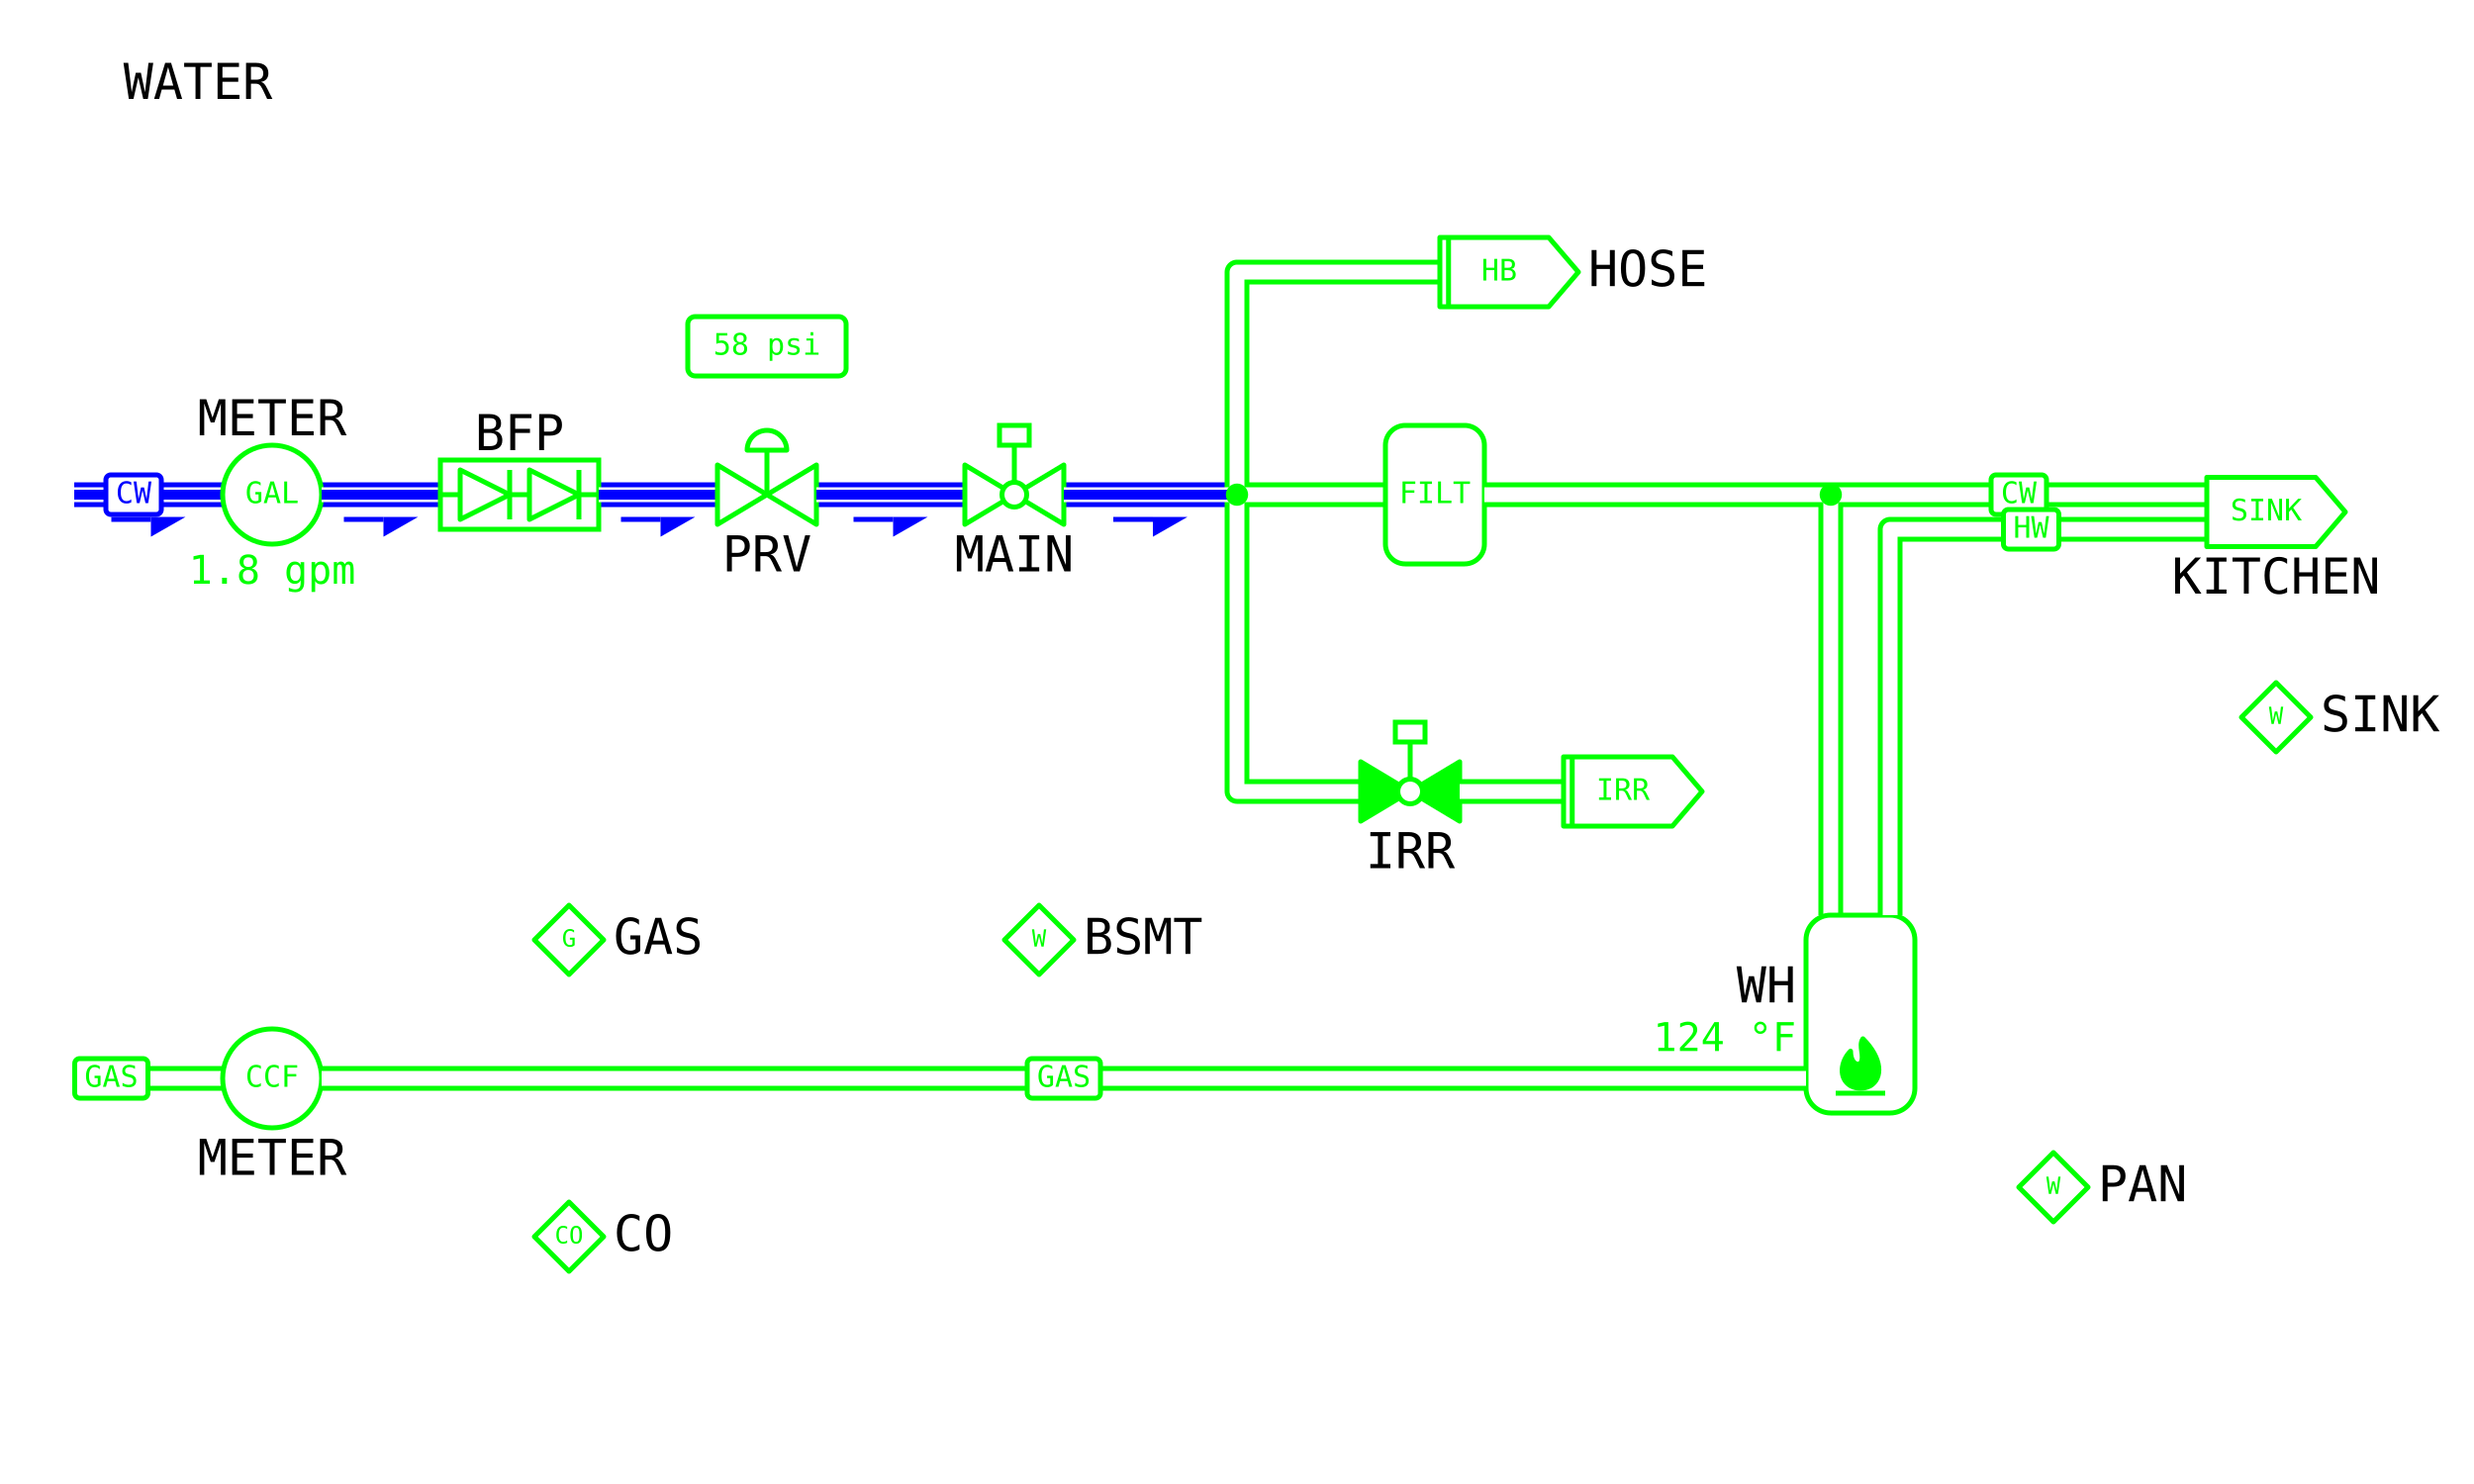
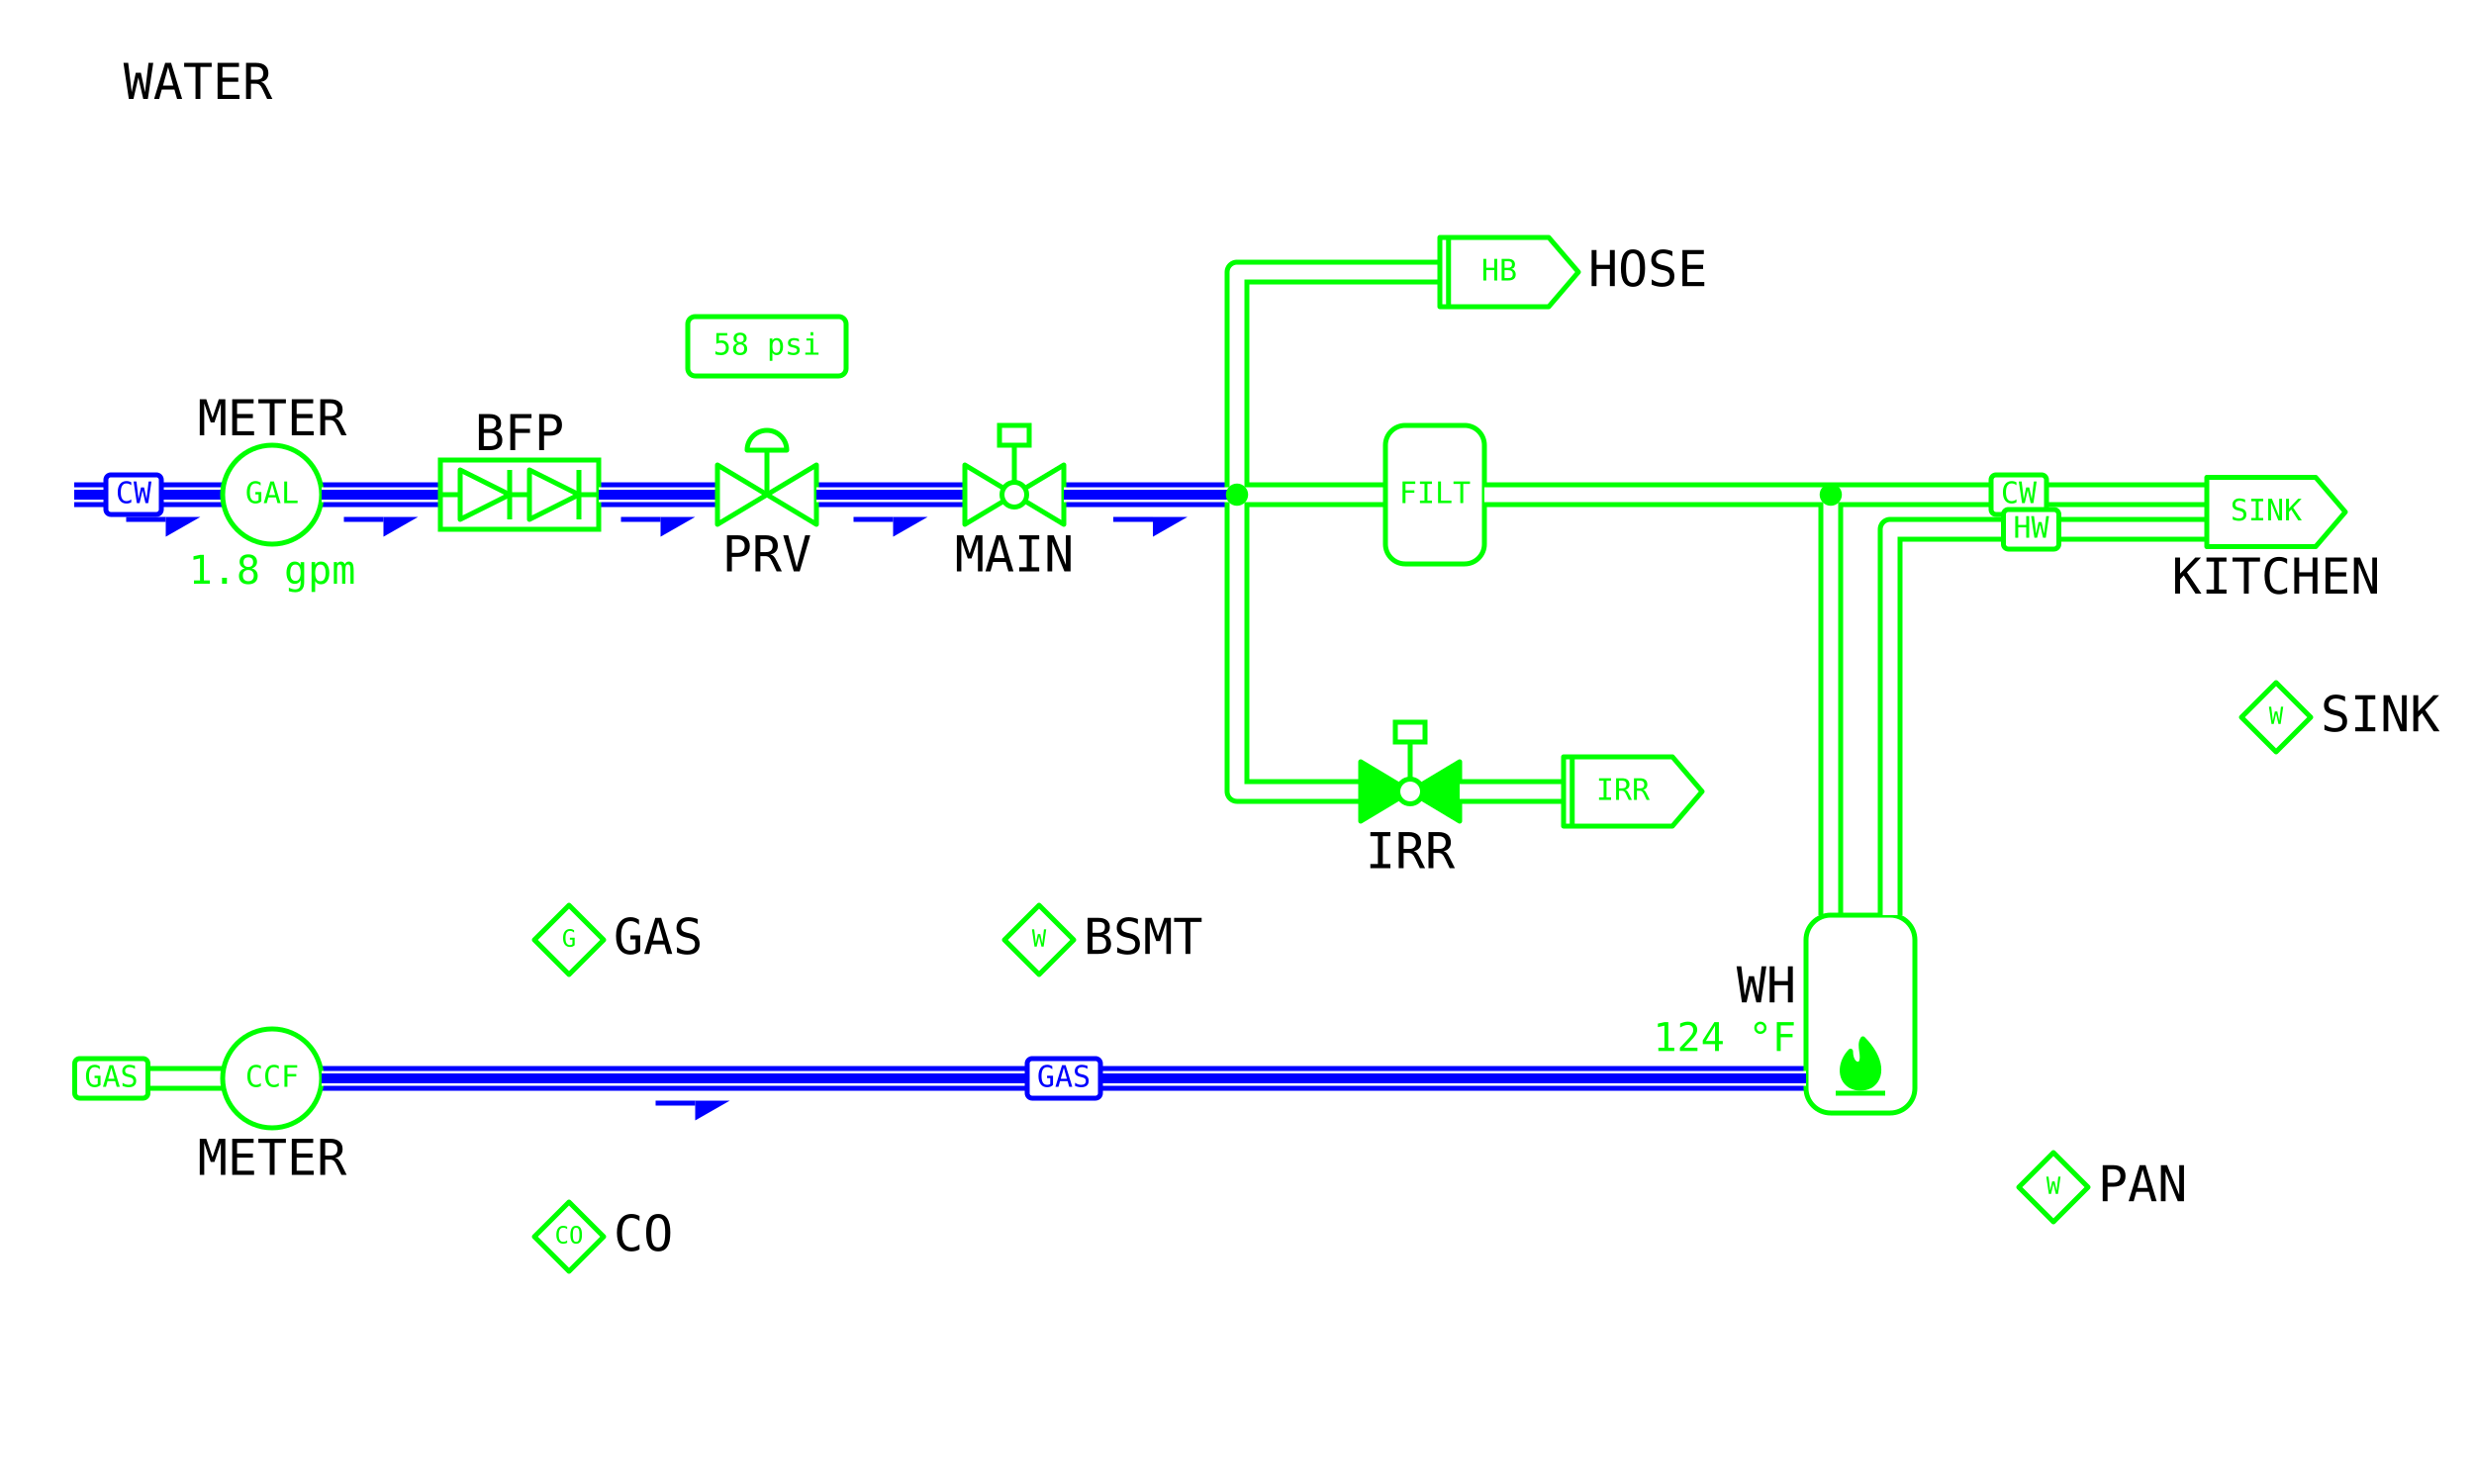
<svg xmlns="http://www.w3.org/2000/svg" viewBox="0 0 1000 600" width="1280" height="768" data-page="water" data-theme="eink_color">
  <rect x="0" y="0" width="1000" height="600" fill="#ffffff" />
  <g id="casings">
    <g data-for="service">
      <polyline points="30,200 90,200" fill="none" stroke="#0000ff" stroke-width="10" stroke-linejoin="round" />
    </g>
    <g data-for="to_bfp">
      <polyline points="130,200 178,200" fill="none" stroke="#0000ff" stroke-width="10" stroke-linejoin="round" />
    </g>
    <g data-for="to_prv">
      <polyline points="242,200 290,200" fill="none" stroke="#0000ff" stroke-width="10" stroke-linejoin="round" />
    </g>
    <g data-for="to_main">
      <polyline points="330,200 390,200" fill="none" stroke="#0000ff" stroke-width="10" stroke-linejoin="round" />
    </g>
    <g data-for="to_branch">
      <polyline points="430,200 500,200" fill="none" stroke="#0000ff" stroke-width="10" stroke-linejoin="round" />
    </g>
    <g data-for="to_hose">
      <polyline points="500,200 500,110 582,110" fill="none" stroke="#00ff00" stroke-width="10" stroke-linejoin="round" />
    </g>
    <g data-for="to_irrigation">
      <polyline points="500,200 500,320 550,320" fill="none" stroke="#00ff00" stroke-width="10" stroke-linejoin="round" />
    </g>
    <g data-for="to_zones">
      <polyline points="590,320 632,320" fill="none" stroke="#00ff00" stroke-width="10" stroke-linejoin="round" />
    </g>
    <g data-for="to_filter">
      <polyline points="500,200 560,200" fill="none" stroke="#00ff00" stroke-width="10" stroke-linejoin="round" />
    </g>
    <g data-for="to_house">
      <polyline points="600,200 740,200" fill="none" stroke="#00ff00" stroke-width="10" stroke-linejoin="round" />
    </g>
    <g data-for="to_heater">
      <polyline points="740,200 740,370" fill="none" stroke="#00ff00" stroke-width="10" stroke-linejoin="round" />
    </g>
    <g data-for="to_sink_cold">
      <polyline points="740,200 892,200" fill="none" stroke="#00ff00" stroke-width="10" stroke-linejoin="round" />
    </g>
    <g data-for="to_sink_hot">
      <polyline points="764,370 764,214 892,214" fill="none" stroke="#00ff00" stroke-width="10" stroke-linejoin="round" />
    </g>
    <g data-for="gas_service">
      <polyline points="30,436 90,436" fill="none" stroke="#00ff00" stroke-width="10" stroke-linejoin="round" />
    </g>
    <g data-for="gas_feed">
-       <polyline points="130,436 730,436" fill="none" stroke="#00ff00" stroke-width="10" stroke-linejoin="round" />
+       <polyline points="130,436 730,436" fill="none" stroke="#0000ff" stroke-width="10" stroke-linejoin="round" />
    </g>
  </g>
  <g id="title">
    <text x="80" y="40" text-anchor="middle" font-family="DejaVu Sans Mono, monospace" font-size="20" fill="#000000">WATER</text>
  </g>
  <g id="service">
    <polyline points="30,200 90,200" fill="none" stroke="#ffffff" stroke-width="6" stroke-linejoin="round" />
    <polyline points="30,200 90,200" fill="none" stroke="#0000ff" stroke-width="4" stroke-linejoin="round" />
-     <line x1="45" y1="210" x2="61" y2="210" stroke="#0000ff" stroke-width="2" />
-     <polygon points="75,209 61,209 61,217" fill="#0000ff" />
+     <line x1="51" y1="210" x2="67" y2="210" stroke="#0000ff" stroke-width="2" />
+     <polygon points="81,209 67,209 67,217" fill="#0000ff" />
    <rect x="42.8" y="192" width="22.4" height="16" rx="2" fill="#ffffff" stroke="#0000ff" stroke-width="2" />
    <text x="54" y="200" text-anchor="middle" dominant-baseline="middle" font-family="DejaVu Sans Mono, monospace" font-size="12" fill="#0000ff">CW</text>
  </g>
  <g id="meter">
    <circle cx="110" cy="200" r="20" fill="none" stroke="#00ff00" stroke-width="2" />
    <text x="110" y="200" text-anchor="middle" dominant-baseline="middle" font-family="DejaVu Sans Mono, monospace" font-size="12" fill="#00ff00">GAL</text>
    <text x="110" y="176" text-anchor="middle" font-family="DejaVu Sans Mono, monospace" font-size="20" fill="#000000">METER</text>
    <text x="110" y="236" text-anchor="middle" font-family="DejaVu Sans Mono, monospace" font-size="16" fill="#00ff00">1.8 gpm</text>
  </g>
  <g id="to_bfp">
    <polyline points="130,200 178,200" fill="none" stroke="#ffffff" stroke-width="6" stroke-linejoin="round" />
    <polyline points="130,200 178,200" fill="none" stroke="#0000ff" stroke-width="4" stroke-linejoin="round" />
    <line x1="139" y1="210" x2="155" y2="210" stroke="#0000ff" stroke-width="2" />
    <polygon points="169,209 155,209 155,217" fill="#0000ff" />
  </g>
  <g id="bfp">
    <g>
      <rect x="178" y="186" width="64" height="28" fill="none" stroke="#00ff00" stroke-width="2" />
      <line x1="178" y1="200" x2="186" y2="200" stroke="#00ff00" stroke-width="2" />
      <polygon points="186,190 186,210 206,200" fill="none" stroke-linejoin="round" stroke="#00ff00" stroke-width="2" />
      <line x1="206" y1="190" x2="206" y2="210" stroke="#00ff00" stroke-width="2" />
      <line x1="206" y1="200" x2="214" y2="200" stroke="#00ff00" stroke-width="2" />
      <polygon points="214,190 214,210 234,200" fill="none" stroke-linejoin="round" stroke="#00ff00" stroke-width="2" />
      <line x1="234" y1="190" x2="234" y2="210" stroke="#00ff00" stroke-width="2" />
      <line x1="234" y1="200" x2="242" y2="200" stroke="#00ff00" stroke-width="2" />
    </g>
    <text x="210" y="182" text-anchor="middle" font-family="DejaVu Sans Mono, monospace" font-size="20" fill="#000000">BFP</text>
  </g>
  <g id="to_prv">
    <polyline points="242,200 290,200" fill="none" stroke="#ffffff" stroke-width="6" stroke-linejoin="round" />
    <polyline points="242,200 290,200" fill="none" stroke="#0000ff" stroke-width="4" stroke-linejoin="round" />
    <line x1="251" y1="210" x2="267" y2="210" stroke="#0000ff" stroke-width="2" />
    <polygon points="281,209 267,209 267,217" fill="#0000ff" />
  </g>
  <g id="prv">
    <g>
      <polygon points="290,188 290,212 310,200" fill="none" stroke-linejoin="round" stroke="#00ff00" stroke-width="2" />
      <polygon points="330,188 330,212 310,200" fill="none" stroke-linejoin="round" stroke="#00ff00" stroke-width="2" />
      <line x1="310" y1="200" x2="310" y2="182" stroke="#00ff00" stroke-width="2" />
      <path d="M302 182 A8 8 0 0 1 318 182 Z" fill="none" stroke-linejoin="round" stroke="#00ff00" stroke-width="2" />
    </g>
    <text x="310" y="231" text-anchor="middle" font-family="DejaVu Sans Mono, monospace" font-size="20" fill="#000000">PRV</text>
  </g>
  <g id="pressure">
    <rect x="278" y="128" width="64" height="24" rx="3" fill="none" stroke="#00ff00" stroke-width="2" />
    <text x="310" y="140" text-anchor="middle" dominant-baseline="middle" font-family="DejaVu Sans Mono, monospace" font-size="12" fill="#00ff00">58 psi</text>
  </g>
  <g id="to_main">
    <polyline points="330,200 390,200" fill="none" stroke="#ffffff" stroke-width="6" stroke-linejoin="round" />
    <polyline points="330,200 390,200" fill="none" stroke="#0000ff" stroke-width="4" stroke-linejoin="round" />
    <line x1="345" y1="210" x2="361" y2="210" stroke="#0000ff" stroke-width="2" />
    <polygon points="375,209 361,209 361,217" fill="#0000ff" />
  </g>
  <g id="shutoff">
    <g>
      <polygon points="390,188 390,212 410,200" fill="none" stroke-linejoin="round" stroke="#00ff00" stroke-width="2" />
      <polygon points="430,188 430,212 410,200" fill="none" stroke-linejoin="round" stroke="#00ff00" stroke-width="2" />
      <circle cx="410" cy="200" r="5" fill="#ffffff" stroke="#00ff00" stroke-width="2" />
      <line x1="410" y1="195" x2="410" y2="180" stroke="#00ff00" stroke-width="2" />
      <rect x="404" y="172" width="12" height="8" fill="none" stroke="#00ff00" stroke-width="2" />
    </g>
    <text x="410" y="231" text-anchor="middle" font-family="DejaVu Sans Mono, monospace" font-size="20" fill="#000000">MAIN</text>
  </g>
  <g id="to_branch">
    <polyline points="430,200 500,200" fill="none" stroke="#ffffff" stroke-width="6" stroke-linejoin="round" />
    <polyline points="430,200 500,200" fill="none" stroke="#0000ff" stroke-width="4" stroke-linejoin="round" />
    <line x1="450" y1="210" x2="466" y2="210" stroke="#0000ff" stroke-width="2" />
    <polygon points="480,209 466,209 466,217" fill="#0000ff" />
  </g>
  <g id="to_hose">
    <polyline points="500,200 500,110 582,110" fill="none" stroke="#ffffff" stroke-width="6" stroke-linejoin="round" />
  </g>
  <g id="hose">
    <polygon points="582,96 626,96 638,110 626,124 582,124" fill="none" stroke-linejoin="round" stroke="#00ff00" stroke-width="2" />
    <line x1="585.5" y1="96" x2="585.5" y2="124" stroke="#00ff00" stroke-width="2" />
    <text x="606" y="110" text-anchor="middle" dominant-baseline="middle" font-family="DejaVu Sans Mono, monospace" font-size="12" fill="#00ff00">HB</text>
    <text x="642" y="110" text-anchor="start" dominant-baseline="middle" font-family="DejaVu Sans Mono, monospace" font-size="20" fill="#000000">HOSE</text>
  </g>
  <g id="to_irrigation">
    <polyline points="500,200 500,320 550,320" fill="none" stroke="#ffffff" stroke-width="6" stroke-linejoin="round" />
  </g>
  <g id="irrigation">
    <g>
      <polygon points="550,308 550,332 570,320" fill="#00ff00" stroke-linejoin="round" stroke="#00ff00" stroke-width="2" />
      <polygon points="590,308 590,332 570,320" fill="#00ff00" stroke-linejoin="round" stroke="#00ff00" stroke-width="2" />
      <circle cx="570" cy="320" r="5" fill="#ffffff" stroke="#00ff00" stroke-width="2" />
      <line x1="570" y1="315" x2="570" y2="300" stroke="#00ff00" stroke-width="2" />
      <rect x="564" y="292" width="12" height="8" fill="none" stroke="#00ff00" stroke-width="2" />
    </g>
    <text x="570" y="351" text-anchor="middle" font-family="DejaVu Sans Mono, monospace" font-size="20" fill="#000000">IRR</text>
  </g>
  <g id="to_zones">
    <polyline points="590,320 632,320" fill="none" stroke="#ffffff" stroke-width="6" stroke-linejoin="round" />
  </g>
  <g id="zones">
    <polygon points="632,306 676,306 688,320 676,334 632,334" fill="none" stroke-linejoin="round" stroke="#00ff00" stroke-width="2" />
    <line x1="635.5" y1="306" x2="635.5" y2="334" stroke="#00ff00" stroke-width="2" />
    <text x="656" y="320" text-anchor="middle" dominant-baseline="middle" font-family="DejaVu Sans Mono, monospace" font-size="12" fill="#00ff00">IRR</text>
  </g>
  <g id="to_filter">
    <polyline points="500,200 560,200" fill="none" stroke="#ffffff" stroke-width="6" stroke-linejoin="round" />
  </g>
  <g id="filter">
    <rect x="560" y="172" width="40" height="56" rx="8" fill="none" stroke="#00ff00" stroke-width="2" />
    <text x="580" y="200" text-anchor="middle" dominant-baseline="middle" font-family="DejaVu Sans Mono, monospace" font-size="12" fill="#00ff00">FILT</text>
  </g>
  <g id="to_house">
    <polyline points="600,200 740,200" fill="none" stroke="#ffffff" stroke-width="6" stroke-linejoin="round" />
  </g>
  <g id="to_heater">
    <polyline points="740,200 740,370" fill="none" stroke="#ffffff" stroke-width="6" stroke-linejoin="round" />
  </g>
  <g id="heater">
    <rect x="730" y="370" width="44" height="80" rx="10" fill="none" stroke="#00ff00" stroke-width="2" />
    <path d="M753 420 C761 428 761 436 756 439 Q752 441 748 439 C743 436 744 429 748 425 C748 429 750 431 752 430 C754 427 751 423 753 420 Z" fill="#00ff00" stroke-linejoin="round" stroke="#00ff00" stroke-width="2" />
    <line x1="742" y1="442" x2="762" y2="442" stroke="#00ff00" stroke-width="2" />
    <text x="726" y="399.6" text-anchor="end" dominant-baseline="middle" font-family="DejaVu Sans Mono, monospace" font-size="20" fill="#000000">WH</text>
    <text x="726" y="420.4" text-anchor="end" dominant-baseline="middle" font-family="DejaVu Sans Mono, monospace" font-size="16" fill="#00ff00">124 °F</text>
  </g>
  <g id="to_sink_cold">
    <polyline points="740,200 892,200" fill="none" stroke="#ffffff" stroke-width="6" stroke-linejoin="round" />
    <rect x="804.8" y="192" width="22.4" height="16" rx="2" fill="#ffffff" stroke="#00ff00" stroke-width="2" />
    <text x="816" y="200" text-anchor="middle" dominant-baseline="middle" font-family="DejaVu Sans Mono, monospace" font-size="12" fill="#00ff00">CW</text>
  </g>
  <g id="to_sink_hot">
    <polyline points="764,370 764,214 892,214" fill="none" stroke="#ffffff" stroke-width="6" stroke-linejoin="round" />
    <rect x="809.8" y="206" width="22.4" height="16" rx="2" fill="#ffffff" stroke="#00ff00" stroke-width="2" />
    <text x="821" y="214" text-anchor="middle" dominant-baseline="middle" font-family="DejaVu Sans Mono, monospace" font-size="12" fill="#00ff00">HW</text>
  </g>
  <g id="sink">
    <polygon points="892,193 936,193 948,207 936,221 892,221" fill="none" stroke-linejoin="round" stroke="#00ff00" stroke-width="2" />
    <text x="916" y="207" text-anchor="middle" dominant-baseline="middle" font-family="DejaVu Sans Mono, monospace" font-size="12" fill="#00ff00">SINK</text>
    <text x="920" y="240" text-anchor="middle" font-family="DejaVu Sans Mono, monospace" font-size="20" fill="#000000">KITCHEN</text>
  </g>
  <g id="gas_service">
    <polyline points="30,436 90,436" fill="none" stroke="#ffffff" stroke-width="6" stroke-linejoin="round" />
    <rect x="30.2" y="428" width="29.6" height="16" rx="2" fill="#ffffff" stroke="#00ff00" stroke-width="2" />
    <text x="45" y="436" text-anchor="middle" dominant-baseline="middle" font-family="DejaVu Sans Mono, monospace" font-size="12" fill="#00ff00">GAS</text>
  </g>
  <g id="gas_meter">
    <circle cx="110" cy="436" r="20" fill="none" stroke="#00ff00" stroke-width="2" />
    <text x="110" y="436" text-anchor="middle" dominant-baseline="middle" font-family="DejaVu Sans Mono, monospace" font-size="12" fill="#00ff00">CCF</text>
    <text x="110" y="475" text-anchor="middle" font-family="DejaVu Sans Mono, monospace" font-size="20" fill="#000000">METER</text>
  </g>
  <g id="gas_feed">
    <polyline points="130,436 730,436" fill="none" stroke="#ffffff" stroke-width="6" stroke-linejoin="round" />
-     <rect x="415.2" y="428" width="29.6" height="16" rx="2" fill="#ffffff" stroke="#00ff00" stroke-width="2" />
-     <text x="430" y="436" text-anchor="middle" dominant-baseline="middle" font-family="DejaVu Sans Mono, monospace" font-size="12" fill="#00ff00">GAS</text>
+     <polyline points="130,436 730,436" fill="none" stroke="#0000ff" stroke-width="4" stroke-linejoin="round" />
+     <line x1="265" y1="446" x2="281" y2="446" stroke="#0000ff" stroke-width="2" />
+     <polygon points="295,445 281,445 281,453" fill="#0000ff" />
+     <rect x="415.2" y="428" width="29.6" height="16" rx="2" fill="#ffffff" stroke="#0000ff" stroke-width="2" />
+     <text x="430" y="436" text-anchor="middle" dominant-baseline="middle" font-family="DejaVu Sans Mono, monospace" font-size="12" fill="#0000ff">GAS</text>
  </g>
  <g id="leak_heater">
    <polygon points="830,466 844,480 830,494 816,480" fill="none" stroke-linejoin="round" stroke="#00ff00" stroke-width="2" />
    <text x="830" y="480" text-anchor="middle" dominant-baseline="middle" font-family="DejaVu Sans Mono, monospace" font-size="9.6" fill="#00ff00">W</text>
    <text x="848" y="480" text-anchor="start" dominant-baseline="middle" font-family="DejaVu Sans Mono, monospace" font-size="20" fill="#000000">PAN</text>
  </g>
  <g id="leak_kitchen">
    <polygon points="920,276 934,290 920,304 906,290" fill="none" stroke-linejoin="round" stroke="#00ff00" stroke-width="2" />
    <text x="920" y="290" text-anchor="middle" dominant-baseline="middle" font-family="DejaVu Sans Mono, monospace" font-size="9.6" fill="#00ff00">W</text>
    <text x="938" y="290" text-anchor="start" dominant-baseline="middle" font-family="DejaVu Sans Mono, monospace" font-size="20" fill="#000000">SINK</text>
  </g>
  <g id="leak_basement">
    <polygon points="420,366 434,380 420,394 406,380" fill="none" stroke-linejoin="round" stroke="#00ff00" stroke-width="2" />
    <text x="420" y="380" text-anchor="middle" dominant-baseline="middle" font-family="DejaVu Sans Mono, monospace" font-size="9.6" fill="#00ff00">W</text>
    <text x="438" y="380" text-anchor="start" dominant-baseline="middle" font-family="DejaVu Sans Mono, monospace" font-size="20" fill="#000000">BSMT</text>
  </g>
  <g id="gas_detector">
    <polygon points="230,366 244,380 230,394 216,380" fill="none" stroke-linejoin="round" stroke="#00ff00" stroke-width="2" />
    <text x="230" y="380" text-anchor="middle" dominant-baseline="middle" font-family="DejaVu Sans Mono, monospace" font-size="9.6" fill="#00ff00">G</text>
    <text x="248" y="380" text-anchor="start" dominant-baseline="middle" font-family="DejaVu Sans Mono, monospace" font-size="20" fill="#000000">GAS</text>
  </g>
  <g id="co_detector">
    <polygon points="230,486 244,500 230,514 216,500" fill="none" stroke-linejoin="round" stroke="#00ff00" stroke-width="2" />
    <text x="230" y="500" text-anchor="middle" dominant-baseline="middle" font-family="DejaVu Sans Mono, monospace" font-size="9.6" fill="#00ff00">CO</text>
    <text x="248" y="500" text-anchor="start" dominant-baseline="middle" font-family="DejaVu Sans Mono, monospace" font-size="20" fill="#000000">CO</text>
  </g>
  <g id="main">
    <circle cx="500" cy="200" r="4.5" fill="#00ff00" />
  </g>
  <g id="house">
    <circle cx="740" cy="200" r="4.5" fill="#00ff00" />
  </g>
</svg>
